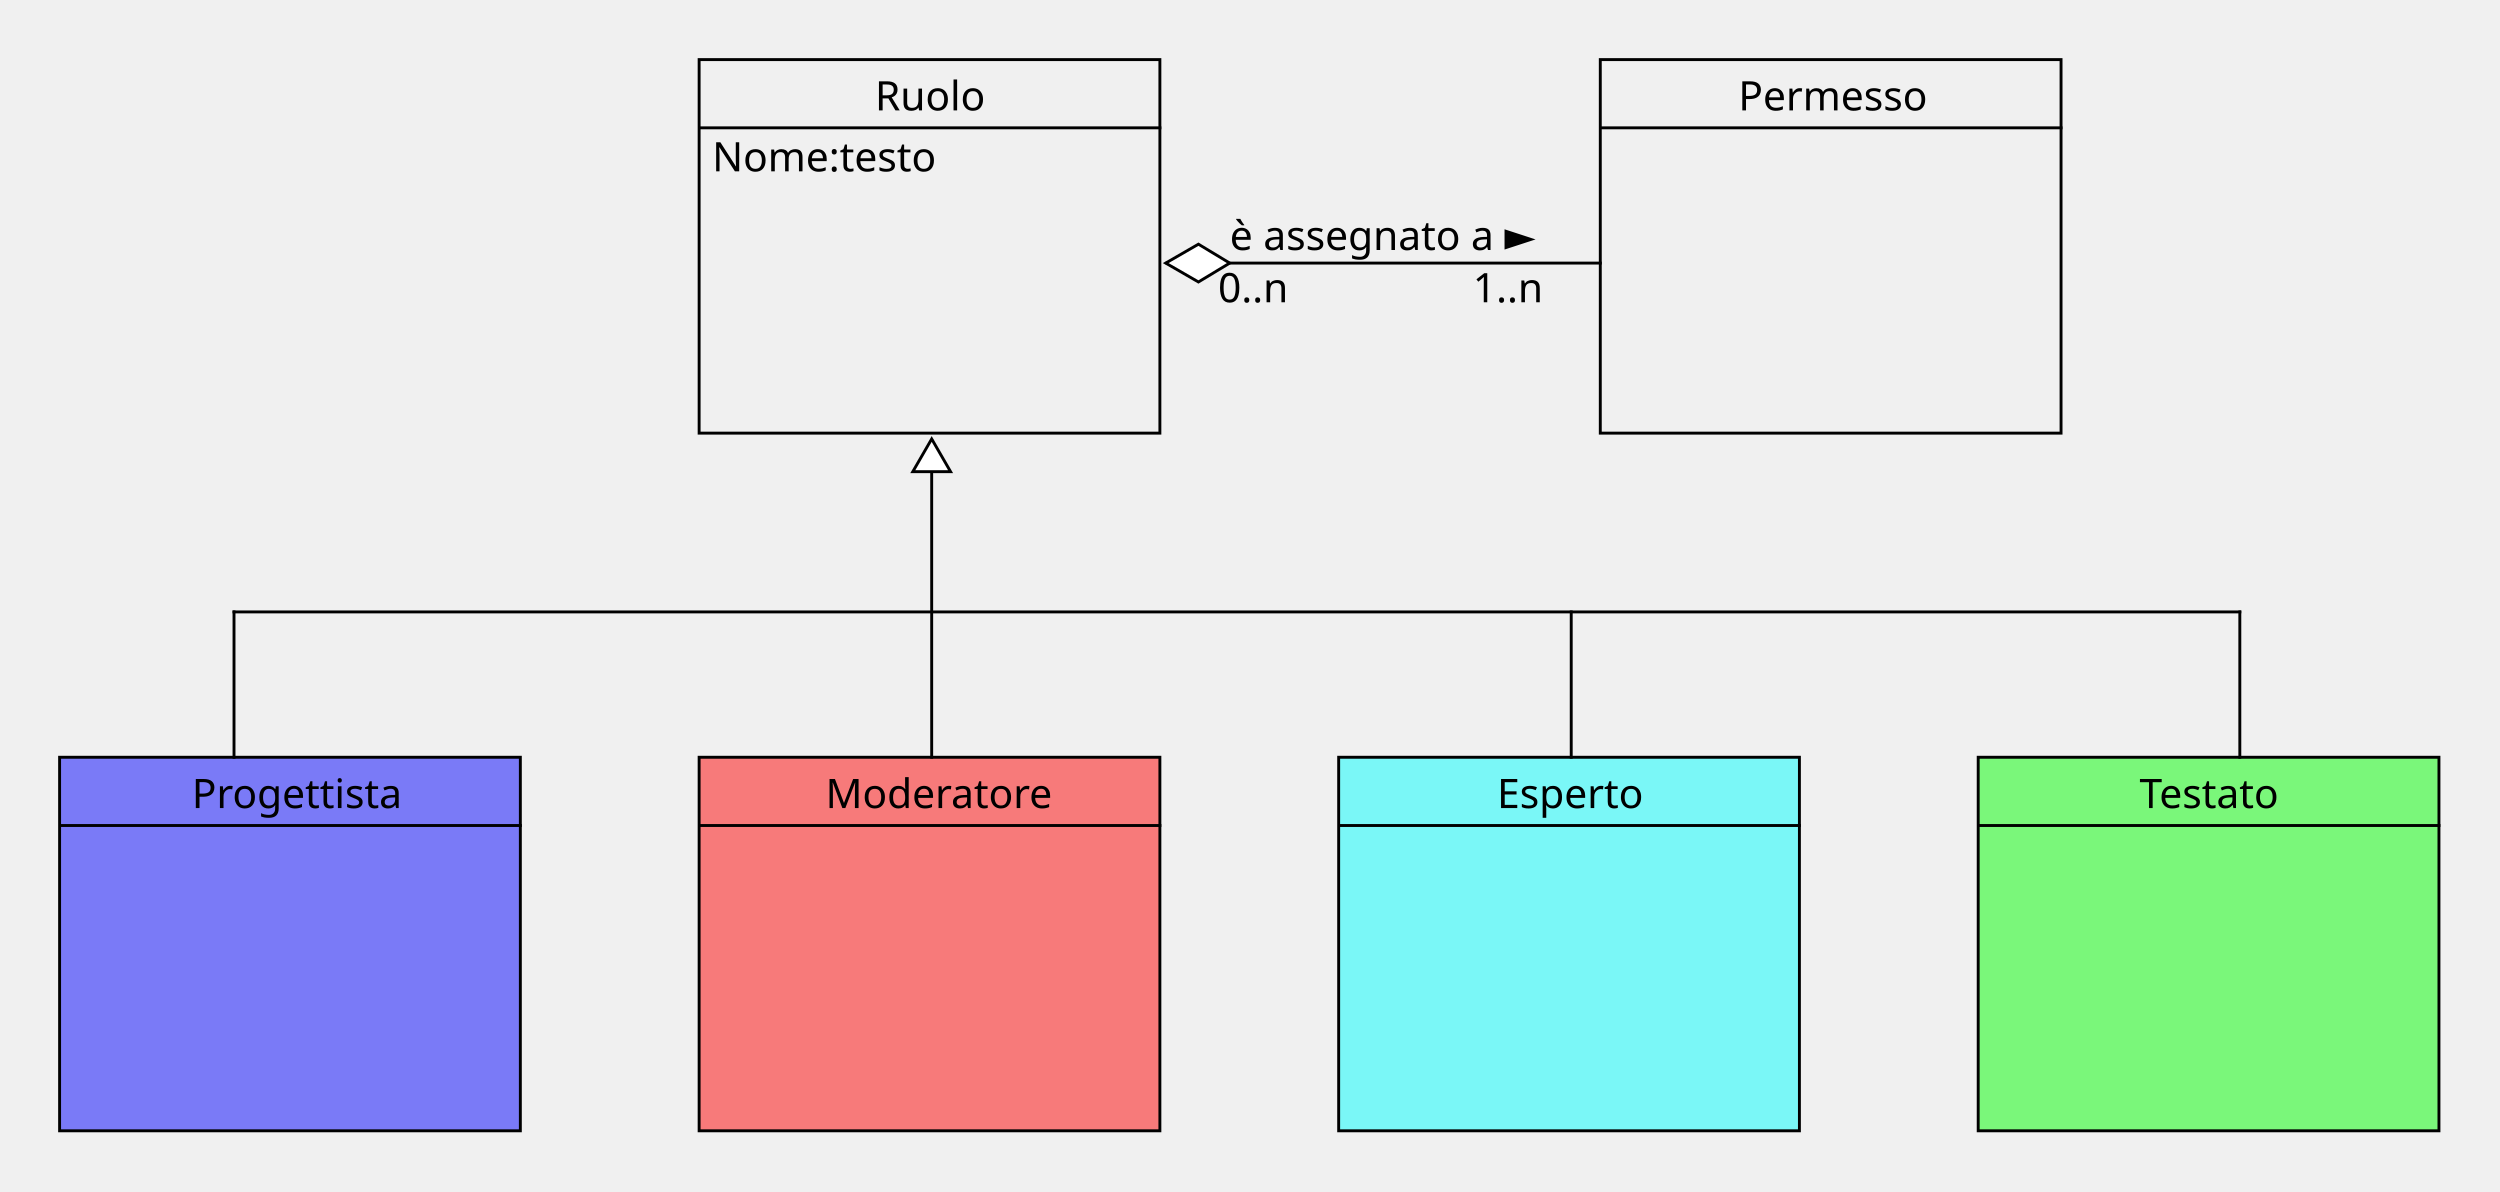
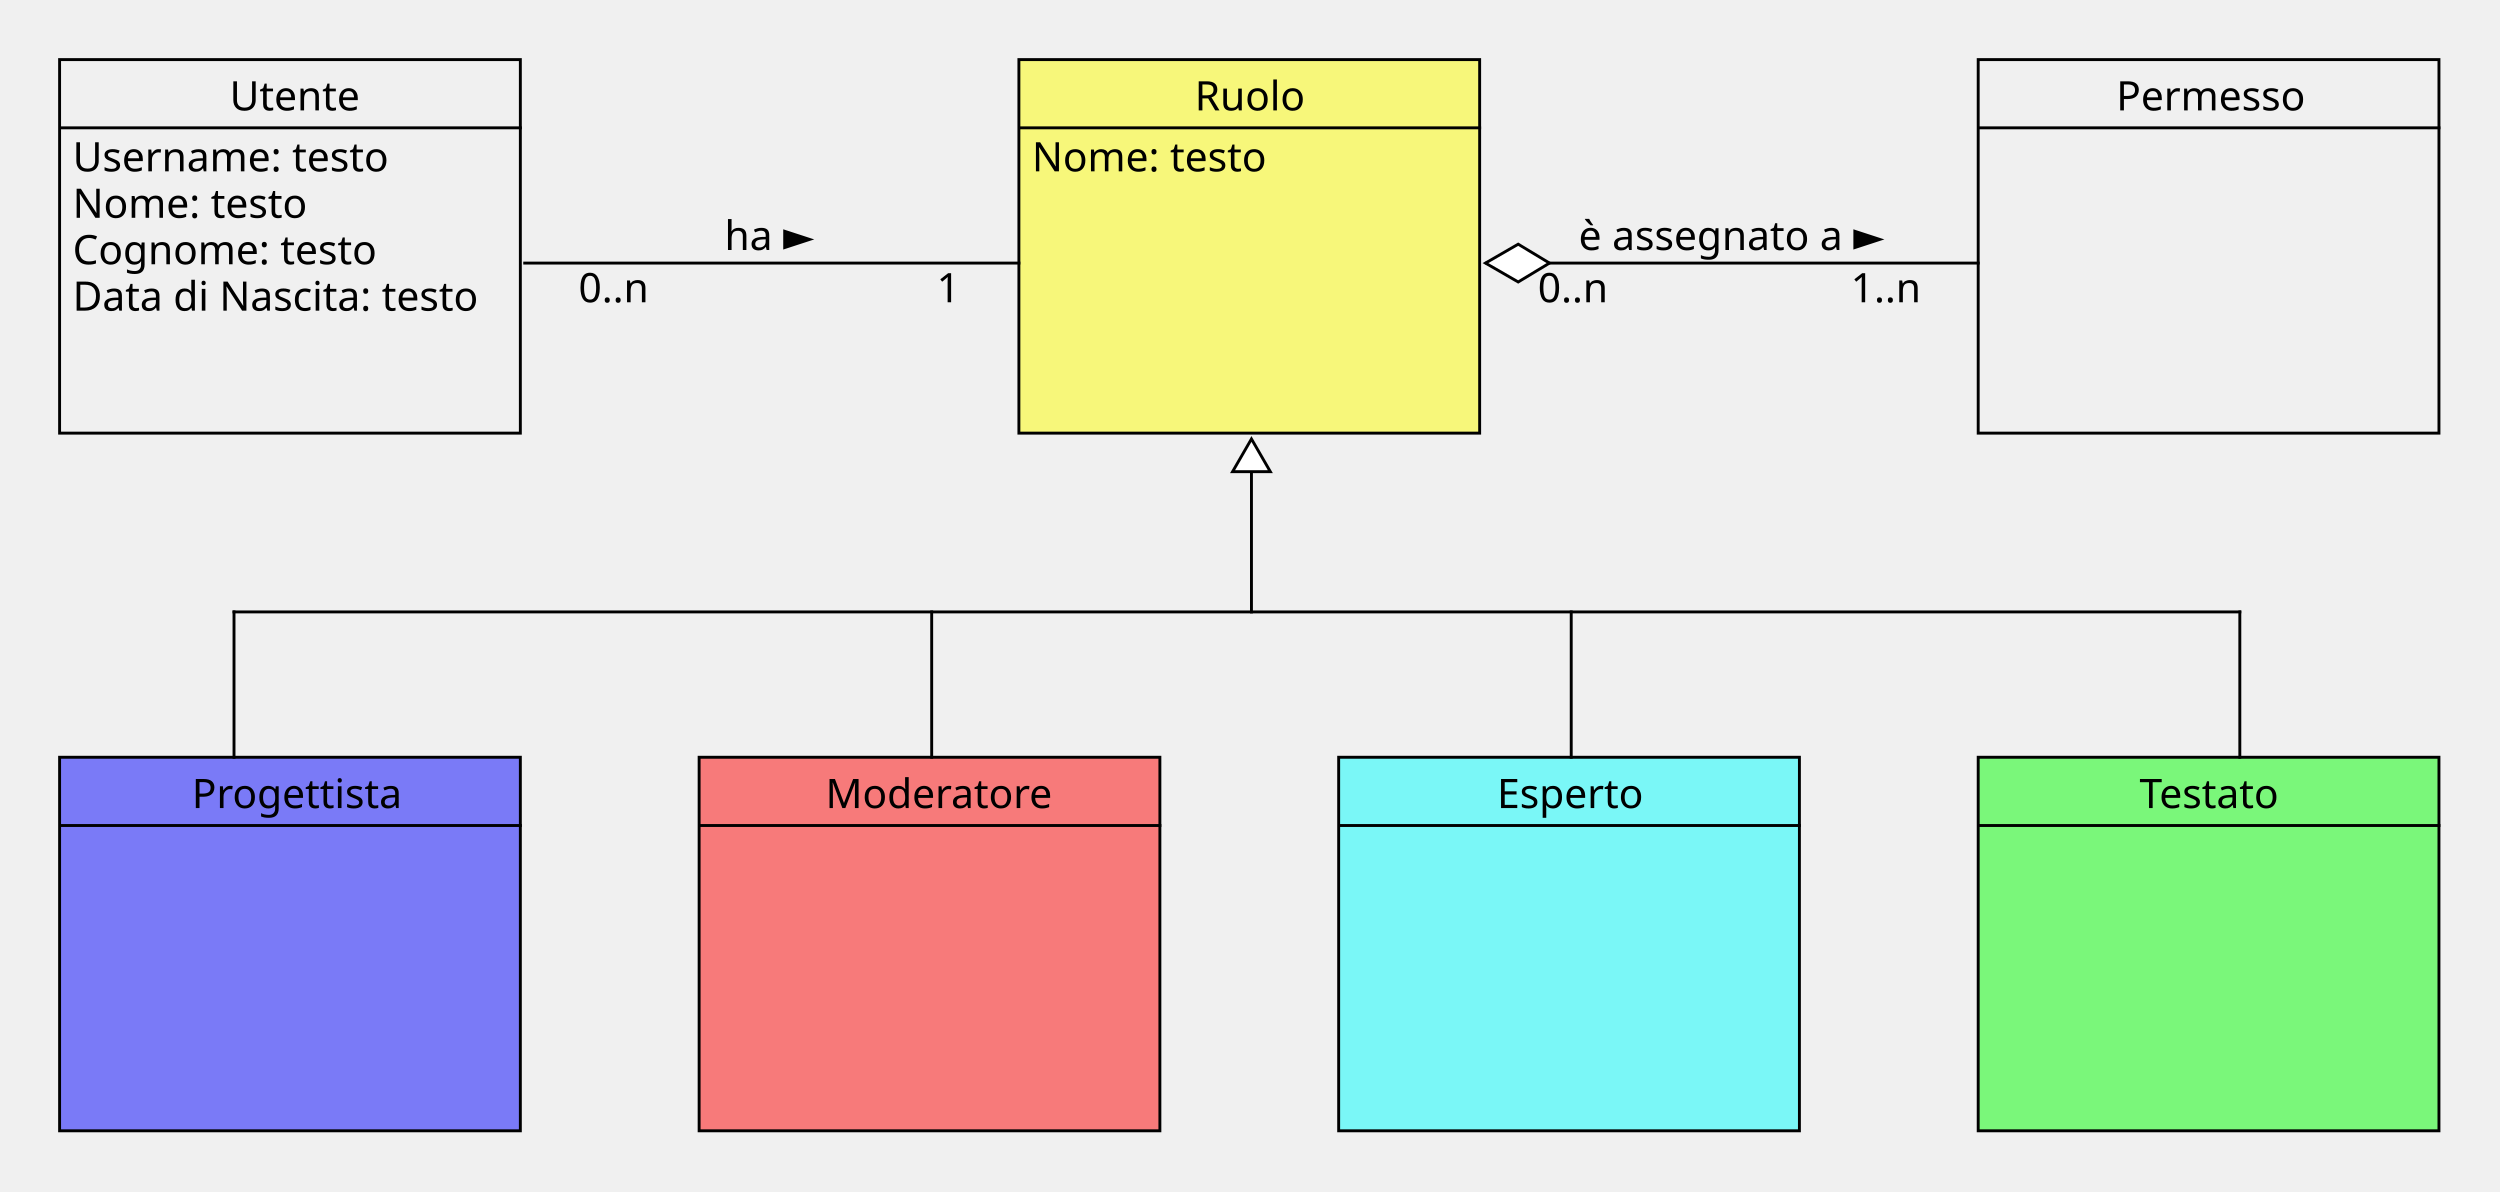
- <svg xmlns="http://www.w3.org/2000/svg" fill-opacity="1" color-rendering="auto" color-interpolation="auto" text-rendering="auto" stroke="black" stroke-linecap="square" width="860" stroke-miterlimit="10" shape-rendering="auto" stroke-opacity="1" fill="black" stroke-dasharray="none" font-weight="normal" stroke-width="1" viewBox="1070 310 860 410" height="410" font-family="'Dialog'" font-style="normal" stroke-linejoin="miter" font-size="12px" stroke-dashoffset="0" image-rendering="auto">
+ <svg xmlns="http://www.w3.org/2000/svg" fill-opacity="1" color-rendering="auto" color-interpolation="auto" text-rendering="auto" stroke="black" stroke-linecap="square" width="860" stroke-miterlimit="10" shape-rendering="auto" stroke-opacity="1" fill="black" stroke-dasharray="none" font-weight="normal" stroke-width="1" viewBox="2280 280 860 410" height="410" font-family="'Dialog'" font-style="normal" stroke-linejoin="miter" font-size="12px" stroke-dashoffset="0" image-rendering="auto">
  <defs id="genericDefs" />
  <g>
    <defs id="defs1">
      <clipPath clipPathUnits="userSpaceOnUse" id="clipPath1">
        <path d="M0 0 L2147483647 0 L2147483647 2147483647 L0 2147483647 L0 0 Z" />
      </clipPath>
      <clipPath clipPathUnits="userSpaceOnUse" id="clipPath2">
        <path d="M0 0 L0 130 L160 130 L160 0 Z" />
      </clipPath>
      <clipPath clipPathUnits="userSpaceOnUse" id="clipPath3">
-         <path d="M0 0 L0 50 L180 50 L180 0 Z" />
+         <path d="M0 0 L0 80 L30 80 L30 0 Z" />
      </clipPath>
      <clipPath clipPathUnits="userSpaceOnUse" id="clipPath4">
-         <path d="M0 0 L0 140 L30 140 L30 0 Z" />
+         <path d="M0 0 L0 50 L200 50 L200 0 Z" />
      </clipPath>
      <clipPath clipPathUnits="userSpaceOnUse" id="clipPath5">
-         <path d="M0 0 L0 80 L30 80 L30 0 Z" />
+         <path d="M0 0 L0 90 L30 90 L30 0 Z" />
      </clipPath>
      <clipPath clipPathUnits="userSpaceOnUse" id="clipPath6">
        <path d="M0 0 L0 80 L720 80 L720 0 Z" />
      </clipPath>
    </defs>
-     <g fill="rgb(255,255,255)" fill-opacity="0" transform="translate(1620,330)" stroke-opacity="0" stroke="rgb(255,255,255)">
+     <g fill="rgb(255,255,255)" fill-opacity="0" transform="translate(2300,300)" stroke-opacity="0" stroke="rgb(255,255,255)">
      <rect x="0.5" width="158.5" height="128.5" y="0.5" clip-path="url(#clipPath2)" stroke="none" />
    </g>
-     <g transform="translate(1620,330)">
+     <g transform="translate(2300,300)">
+       <rect fill="none" x="0.5" width="158.5" height="128.5" y="0.5" clip-path="url(#clipPath2)" />
+       <text x="59" font-size="14px" y="17.975" clip-path="url(#clipPath2)" font-family="sans-serif" stroke="none" xml:space="preserve">Utente</text>
+       <path fill="none" d="M1 23.975 L159 23.975" clip-path="url(#clipPath2)" />
+       <text x="5" font-size="14px" y="38.95" clip-path="url(#clipPath2)" font-family="sans-serif" stroke="none" xml:space="preserve">Username: testo</text>
+       <text x="5" font-size="14px" y="54.925" clip-path="url(#clipPath2)" font-family="sans-serif" stroke="none" xml:space="preserve">Nome: testo</text>
+       <text x="5" font-size="14px" y="70.9" clip-path="url(#clipPath2)" font-family="sans-serif" stroke="none" xml:space="preserve">Cognome: testo</text>
+       <text x="5" font-size="14px" y="86.875" clip-path="url(#clipPath2)" font-family="sans-serif" stroke="none" xml:space="preserve">Data di Nascita: testo</text>
+     </g>
+     <g fill="rgb(255,255,255)" fill-opacity="0" transform="translate(2960,300)" stroke-opacity="0" stroke="rgb(255,255,255)">
+       <rect x="0.5" width="158.5" height="128.5" y="0.5" clip-path="url(#clipPath2)" stroke="none" />
+     </g>
+     <g transform="translate(2960,300)">
      <rect fill="none" x="0.5" width="158.5" height="128.5" y="0.5" clip-path="url(#clipPath2)" />
      <text x="48" font-size="14px" y="17.975" clip-path="url(#clipPath2)" font-family="sans-serif" stroke="none" xml:space="preserve">Permesso</text>
      <path fill="none" d="M1 23.975 L159 23.975" clip-path="url(#clipPath2)" />
    </g>
-     <g fill="rgb(255,255,255)" fill-opacity="0" transform="translate(1310,330)" stroke-opacity="0" stroke="rgb(255,255,255)">
+     <g fill="rgb(255,255,0)" fill-opacity="0.49" transform="translate(2630,300)" stroke-opacity="0.49" stroke="rgb(255,255,0)">
      <rect x="0.5" width="158.5" height="128.5" y="0.5" clip-path="url(#clipPath2)" stroke="none" />
    </g>
-     <g transform="translate(1310,330)">
+     <g transform="translate(2630,300)">
      <rect fill="none" x="0.5" width="158.5" height="128.5" y="0.5" clip-path="url(#clipPath2)" />
      <text x="61" font-size="14px" y="17.975" clip-path="url(#clipPath2)" font-family="sans-serif" stroke="none" xml:space="preserve">Ruolo</text>
      <path fill="none" d="M1 23.975 L159 23.975" clip-path="url(#clipPath2)" />
-       <text x="5" font-size="14px" y="38.95" clip-path="url(#clipPath2)" font-family="sans-serif" stroke="none" xml:space="preserve">Nome:testo</text>
+       <text x="5" font-size="14px" y="38.95" clip-path="url(#clipPath2)" font-family="sans-serif" stroke="none" xml:space="preserve">Nome: testo</text>
    </g>
-     <g fill="rgb(0,255,0)" fill-opacity="0.49" transform="translate(1750,570)" stroke-opacity="0.49" stroke="rgb(0,255,0)">
+     <g fill="rgb(0,255,0)" fill-opacity="0.49" transform="translate(2960,540)" stroke-opacity="0.49" stroke="rgb(0,255,0)">
      <rect x="0.5" width="158.5" height="128.5" y="0.5" clip-path="url(#clipPath2)" stroke="none" />
    </g>
-     <g transform="translate(1750,570)">
+     <g transform="translate(2960,540)">
      <rect fill="none" x="0.5" width="158.5" height="128.5" y="0.5" clip-path="url(#clipPath2)" />
      <text x="56" font-size="14px" y="17.975" clip-path="url(#clipPath2)" font-family="sans-serif" stroke="none" xml:space="preserve">Testato</text>
      <path fill="none" d="M1 23.975 L159 23.975" clip-path="url(#clipPath2)" />
    </g>
-     <g fill="rgb(0,255,255)" fill-opacity="0.49" transform="translate(1530,570)" stroke-opacity="0.49" stroke="rgb(0,255,255)">
+     <g fill="rgb(0,255,255)" fill-opacity="0.49" transform="translate(2740,540)" stroke-opacity="0.49" stroke="rgb(0,255,255)">
      <rect x="0.5" width="158.5" height="128.5" y="0.5" clip-path="url(#clipPath2)" stroke="none" />
    </g>
-     <g transform="translate(1530,570)">
+     <g transform="translate(2740,540)">
      <rect fill="none" x="0.5" width="158.5" height="128.5" y="0.5" clip-path="url(#clipPath2)" />
      <text x="55" font-size="14px" y="17.975" clip-path="url(#clipPath2)" font-family="sans-serif" stroke="none" xml:space="preserve">Esperto</text>
      <path fill="none" d="M1 23.975 L159 23.975" clip-path="url(#clipPath2)" />
    </g>
-     <g fill="rgb(255,0,0)" fill-opacity="0.49" transform="translate(1310,570)" stroke-opacity="0.49" stroke="rgb(255,0,0)">
+     <g fill="rgb(255,0,0)" fill-opacity="0.49" transform="translate(2520,540)" stroke-opacity="0.49" stroke="rgb(255,0,0)">
      <rect x="0.5" width="158.5" height="128.5" y="0.5" clip-path="url(#clipPath2)" stroke="none" />
    </g>
-     <g transform="translate(1310,570)">
+     <g transform="translate(2520,540)">
      <rect fill="none" x="0.5" width="158.5" height="128.5" y="0.5" clip-path="url(#clipPath2)" />
      <text x="44" font-size="14px" y="17.975" clip-path="url(#clipPath2)" font-family="sans-serif" stroke="none" xml:space="preserve">Moderatore</text>
      <path fill="none" d="M1 23.975 L159 23.975" clip-path="url(#clipPath2)" />
    </g>
-     <g fill="rgb(0,0,255)" fill-opacity="0.49" transform="translate(1090,570)" stroke-opacity="0.49" stroke="rgb(0,0,255)">
+     <g fill="rgb(0,0,255)" fill-opacity="0.49" transform="translate(2300,540)" stroke-opacity="0.49" stroke="rgb(0,0,255)">
      <rect x="0.5" width="158.5" height="128.5" y="0.5" clip-path="url(#clipPath2)" stroke="none" />
    </g>
-     <g transform="translate(1090,570)">
+     <g transform="translate(2300,540)">
      <rect fill="none" x="0.5" width="158.5" height="128.5" y="0.5" clip-path="url(#clipPath2)" />
      <text x="46" font-size="14px" y="17.975" clip-path="url(#clipPath2)" font-family="sans-serif" stroke="none" xml:space="preserve">Progettista</text>
      <path fill="none" d="M1 23.975 L159 23.975" clip-path="url(#clipPath2)" />
    </g>
-     <g transform="translate(1460,380)">
-       <path fill="none" d="M11.5 20.5 L160.5 20.5" clip-path="url(#clipPath3)" />
-       <path fill="white" d="M22.258 27 L11 20.5 L22.258 14 L33.017 20.5 Z" clip-path="url(#clipPath3)" stroke="none" />
-       <path fill="none" d="M22.258 27 L11 20.5 L22.258 14 L33.017 20.5 Z" clip-path="url(#clipPath3)" />
-       <text x="33.047" font-size="14px" y="16" clip-path="url(#clipPath3)" font-family="sans-serif" stroke="none" xml:space="preserve">è assegnato a ►</text>
-       <text x="29" font-size="14px" y="33.975" clip-path="url(#clipPath3)" font-family="sans-serif" stroke="none" xml:space="preserve">0..n</text>
-       <text x="116.648" font-size="14px" y="33.975" clip-path="url(#clipPath3)" font-family="sans-serif" stroke="none" xml:space="preserve">1..n</text>
+     <g transform="translate(2590,480)">
+       <path fill="none" d="M10.5 10.5 L10.5 60.5" clip-path="url(#clipPath3)" />
    </g>
-     <g transform="translate(1380,450)">
-       <path fill="none" d="M10.5 11.5 L10.5 120.5" clip-path="url(#clipPath4)" />
-       <path fill="white" d="M4 22.258 L10.5 11 L17 22.258 Z" clip-path="url(#clipPath4)" stroke="none" />
-       <path fill="none" d="M4 22.258 L10.5 11 L17 22.258 Z" clip-path="url(#clipPath4)" />
+     <g transform="translate(2450,350)">
+       <path fill="none" d="M180.5 20.5 L10.5 20.5" clip-path="url(#clipPath4)" />
+       <text x="79.24" font-size="14px" y="16" clip-path="url(#clipPath4)" font-family="sans-serif" stroke="none" xml:space="preserve">ha ►</text>
+       <text x="152.214" font-size="14px" y="33.975" clip-path="url(#clipPath4)" font-family="sans-serif" stroke="none" xml:space="preserve">1</text>
+       <text x="29" font-size="14px" y="33.975" clip-path="url(#clipPath4)" font-family="sans-serif" stroke="none" xml:space="preserve">0..n</text>
    </g>
-     <g transform="translate(1600,510)">
-       <path fill="none" d="M10.5 10.5 L10.5 60.5" clip-path="url(#clipPath5)" />
+     <g transform="translate(2780,350)">
+       <path fill="none" d="M11.5 20.5 L180.5 20.5" clip-path="url(#clipPath4)" />
+       <path fill="white" d="M22.258 27 L11 20.5 L22.258 14 L33.017 20.5 Z" clip-path="url(#clipPath4)" stroke="none" />
+       <path fill="none" d="M22.258 27 L11 20.5 L22.258 14 L33.017 20.5 Z" clip-path="url(#clipPath4)" />
+       <text x="43.047" font-size="14px" y="16" clip-path="url(#clipPath4)" font-family="sans-serif" stroke="none" xml:space="preserve">è assegnato a ►</text>
+       <text x="29" font-size="14px" y="33.975" clip-path="url(#clipPath4)" font-family="sans-serif" stroke="none" xml:space="preserve">0..n</text>
+       <text x="136.648" font-size="14px" y="33.975" clip-path="url(#clipPath4)" font-family="sans-serif" stroke="none" xml:space="preserve">1..n</text>
    </g>
-     <g transform="translate(1140,510)">
+     <g transform="translate(2700,420)">
+       <path fill="none" d="M10.5 11.5 L10.5 70.5" clip-path="url(#clipPath5)" />
+       <path fill="white" d="M4 22.258 L10.5 11 L17 22.258 Z" clip-path="url(#clipPath5)" stroke="none" />
+       <path fill="none" d="M4 22.258 L10.5 11 L17 22.258 Z" clip-path="url(#clipPath5)" />
+     </g>
+     <g transform="translate(2350,480)">
      <path fill="none" d="M10.5 60.5 L10.5 10.5" clip-path="url(#clipPath6)" />
      <path fill="none" d="M10.5 10.5 L700.5 10.5" clip-path="url(#clipPath6)" />
      <path fill="none" d="M700.5 10.5 L700.5 60.5" clip-path="url(#clipPath6)" />
    </g>
+     <g transform="translate(2810,480)">
+       <path fill="none" d="M10.5 10.5 L10.5 60.5" clip-path="url(#clipPath3)" />
+     </g>
  </g>
</svg>
